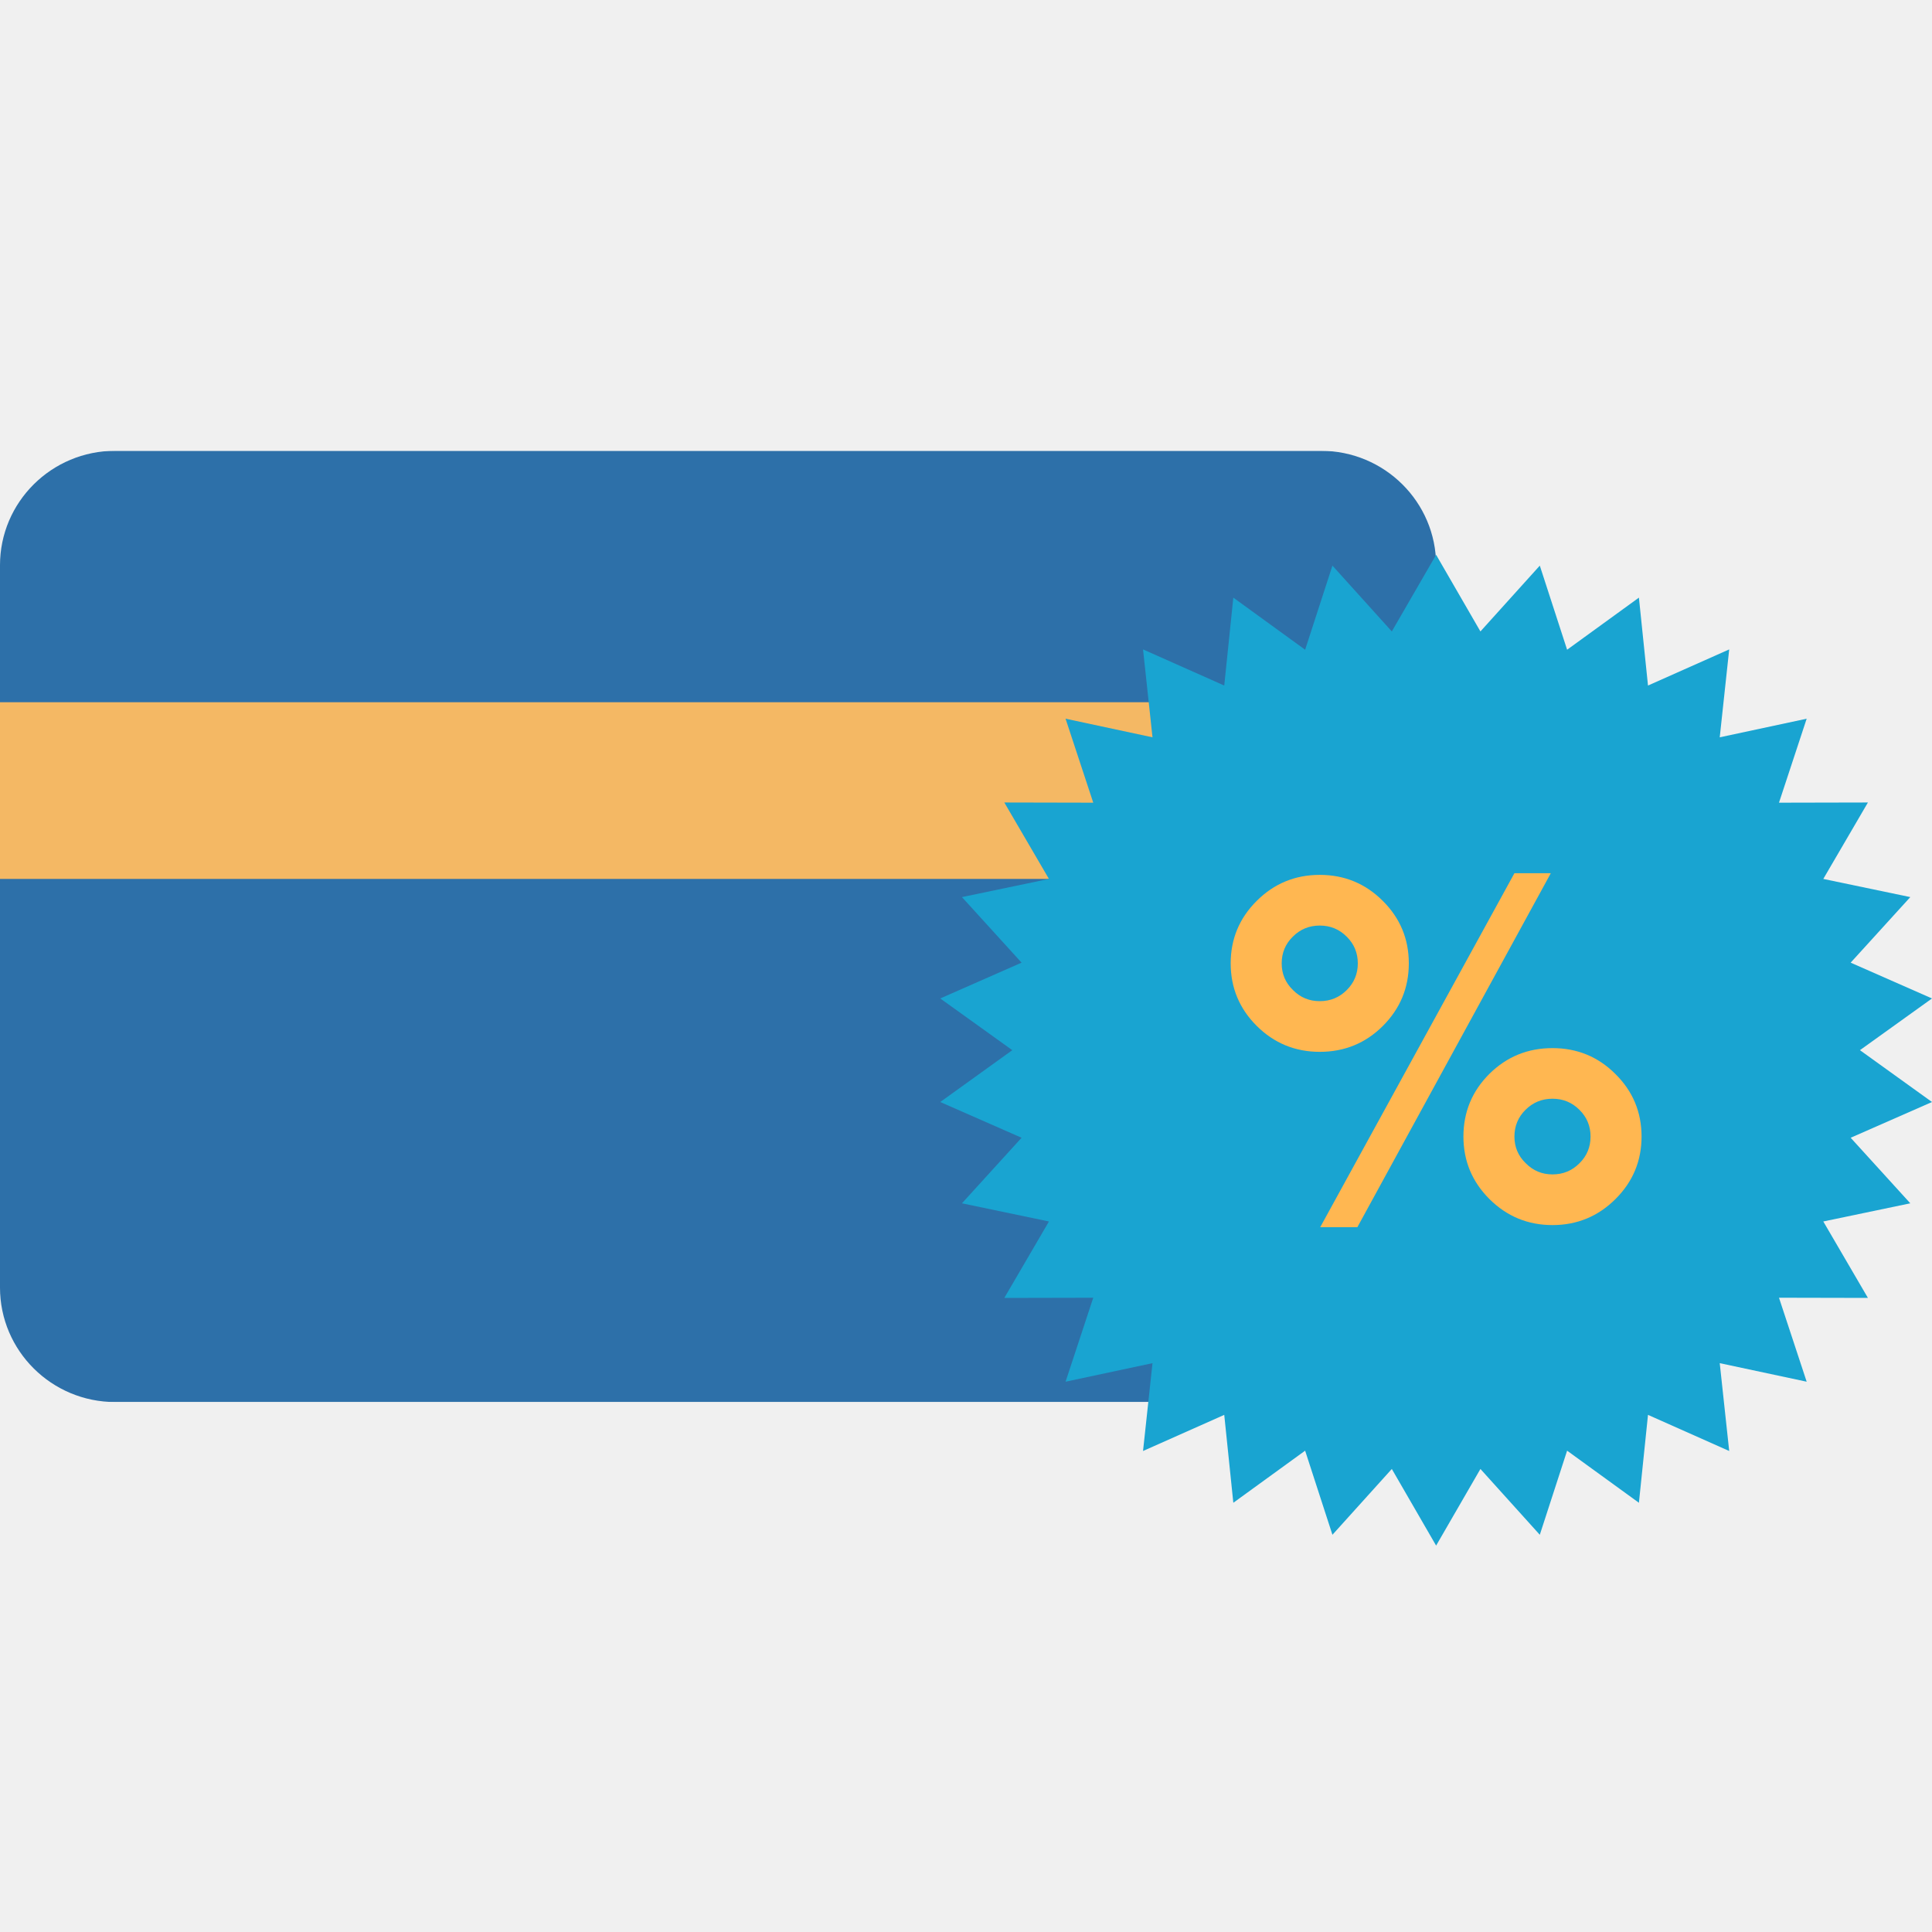
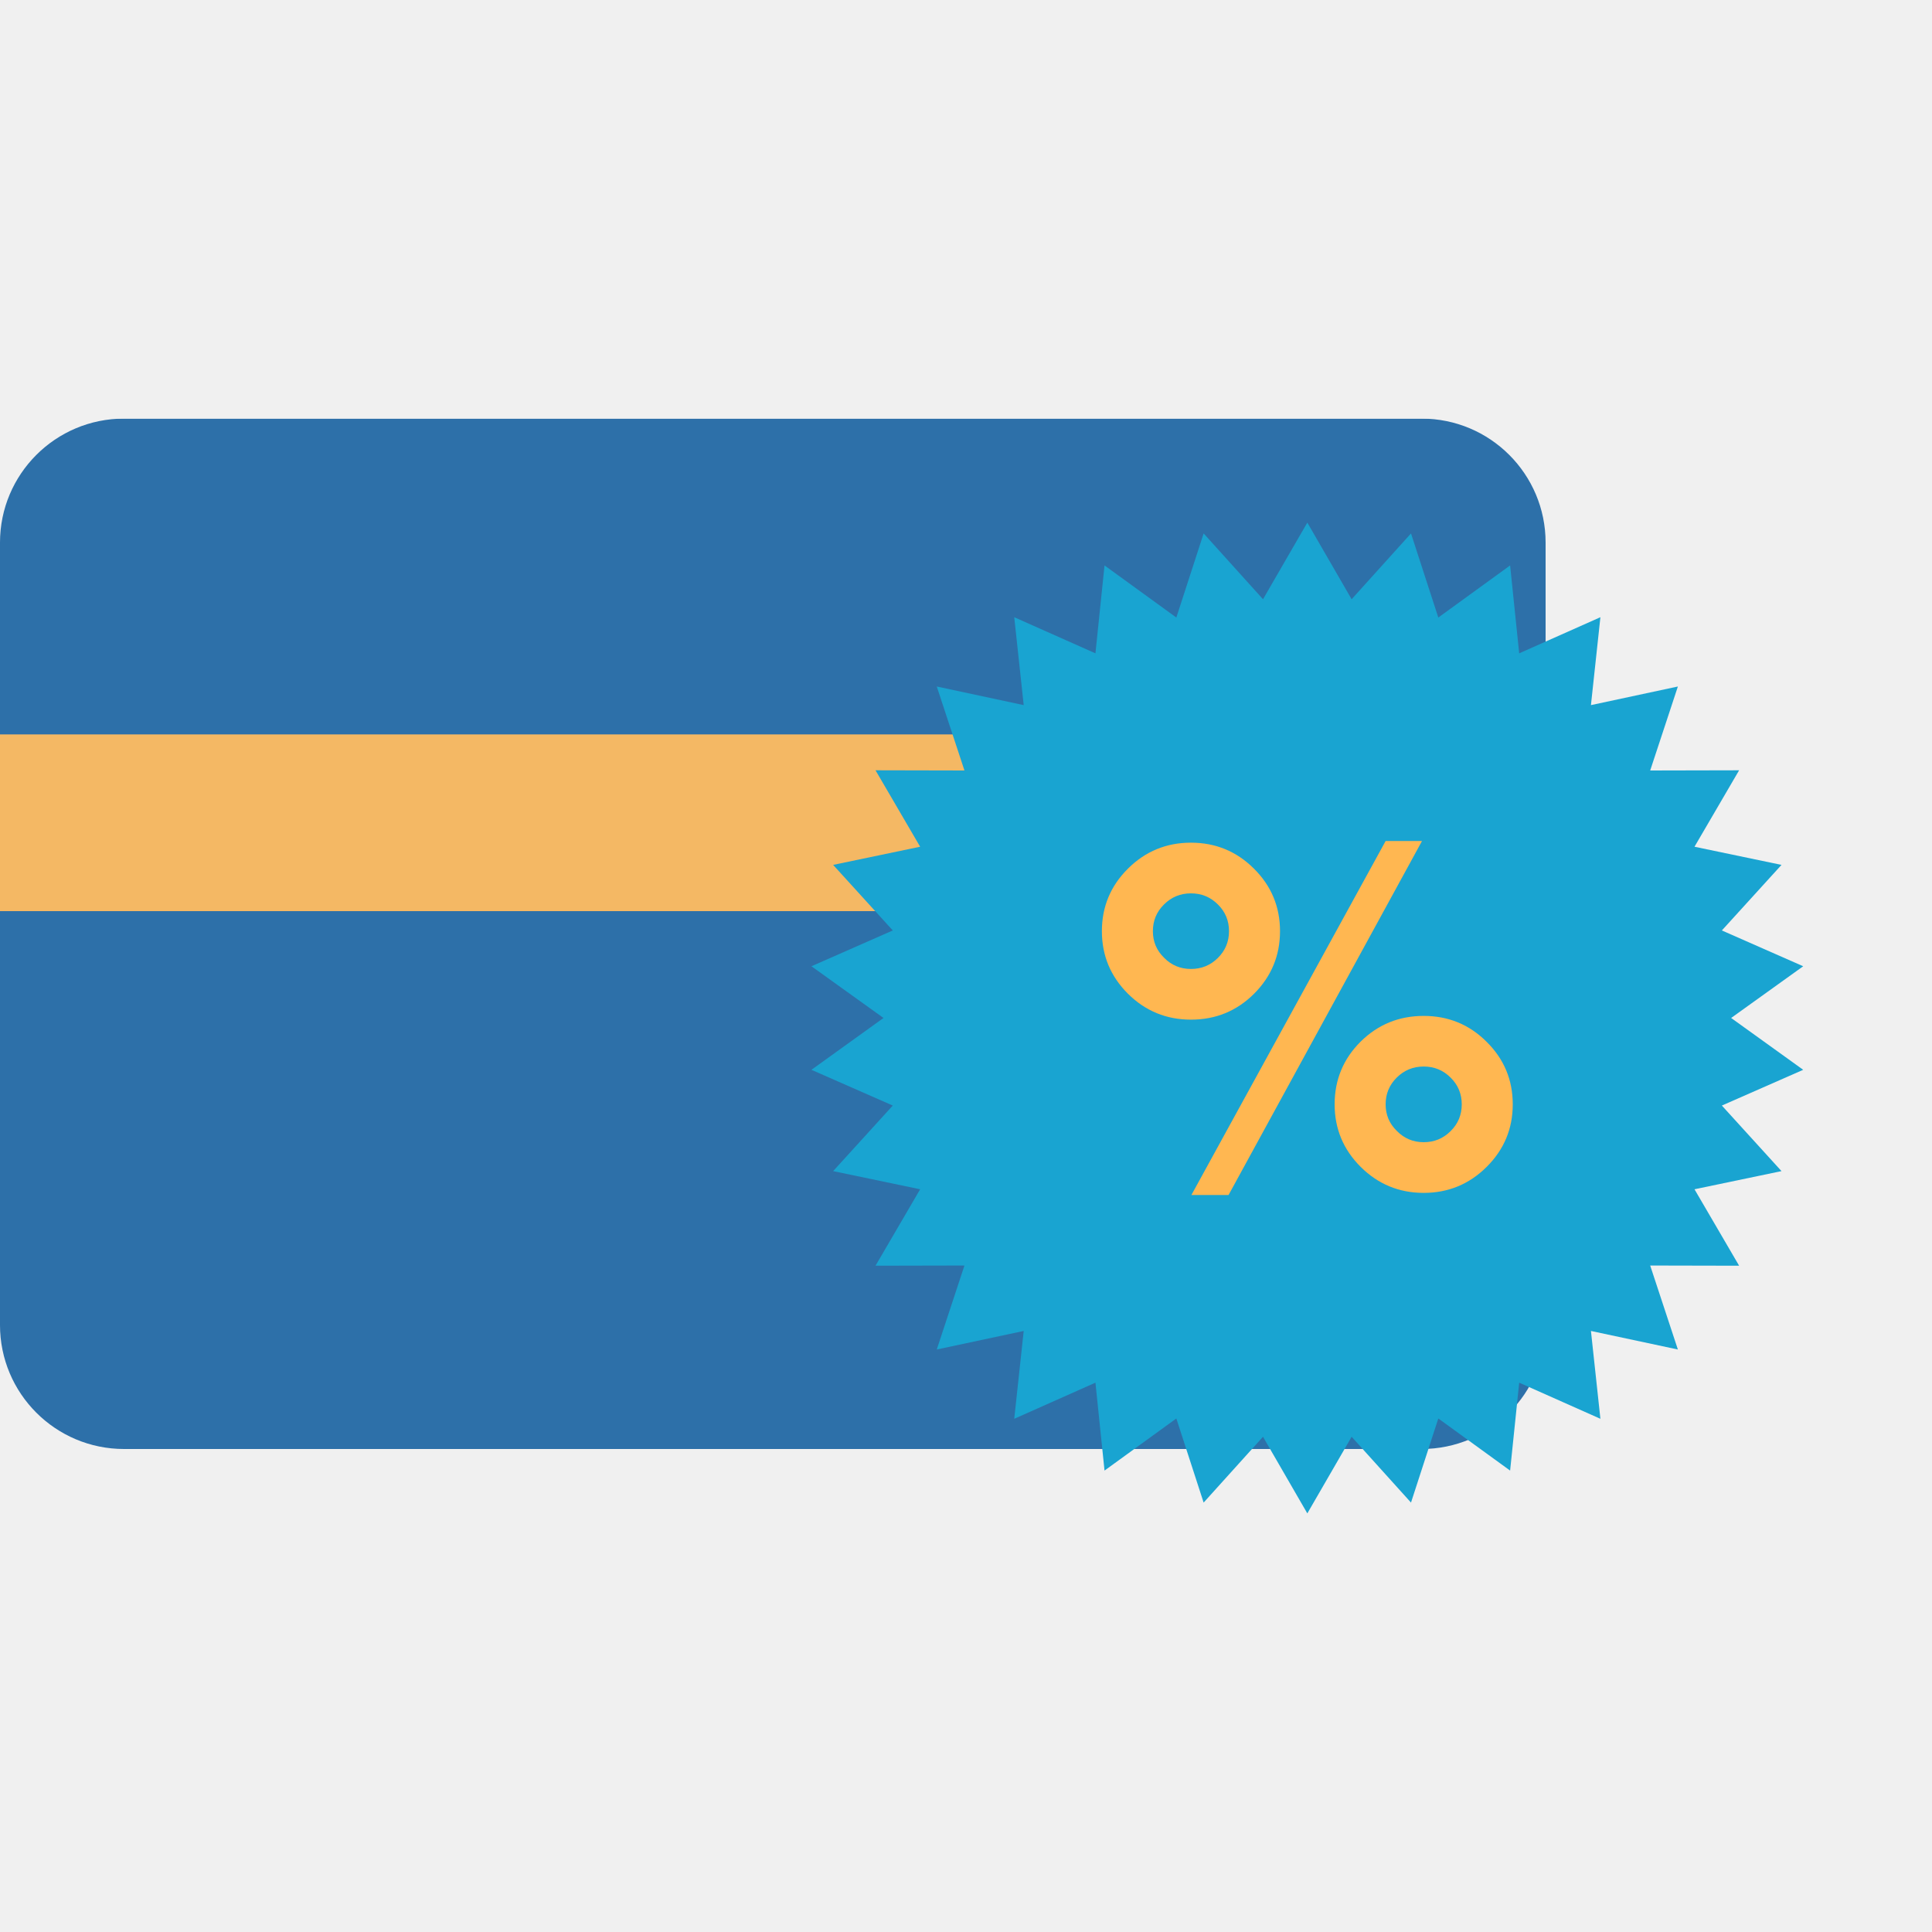
<svg xmlns="http://www.w3.org/2000/svg" xmlns:xlink="http://www.w3.org/1999/xlink" width="30px" height="30px" viewBox="0 0 30 30" version="1.1">
  <defs>
-     <polygon id="path-1" points="0 0 22.3 0 22.3 14.771 0 14.771" />
-     <polygon id="path-3" points="0 17 30 17 30 0 0 0" />
+     <polygon id="path-1" points="0 0 24 0 24 16 0 16" />
  </defs>
  <g id="Icon_Card-Features-&amp;-Offers" stroke="none" stroke-width="1" fill="none" fill-rule="evenodd">
-     <g id="Group-8" transform="translate(0, 7)">
+     <g id="Group" transform="translate(-0, 6.5)">
      <g id="Group-3">
        <mask id="mask-2" fill="white">
          <use xlink:href="#path-1" />
        </mask>
        <g id="Clip-2" />
-         <path d="M1.79,14.771 C0.801,14.771 -8.94867932e-05,13.974 -8.94867932e-05,12.992 L-8.94867932e-05,1.778 C-8.94867932e-05,0.796 0.801,-3.15862834e-15 1.79,-3.15862834e-15 L20.51,-3.15862834e-15 C21.499,-3.15862834e-15 22.3,0.796 22.3,1.778 L22.3,12.992 C22.3,13.974 21.499,14.771 20.51,14.771 L1.79,14.771 Z" id="Fill-1" fill="#2D70A9" mask="url(#mask-2)" />
+         <path d="M1.926,16 C0.862,16 -9.63085727e-05,15.138 -9.63085727e-05,14.074 L-9.63085727e-05,1.926 C-9.63085727e-05,0.862 0.862,-3.42151978e-15 1.926,-3.42151978e-15 L22.074,-3.42151978e-15 C23.138,-3.42151978e-15 24,0.862 24,1.926 L24,14.074 C24,15.138 23.138,16 22.074,16 L1.926,16 Z" id="Fill-1" fill="#2D70A9" mask="url(#mask-2)" />
      </g>
-       <mask id="mask-4" fill="white">
-         <use xlink:href="#path-3" />
-       </mask>
-       <g id="Clip-5" />
-       <polygon id="Fill-4" fill="#F4B864" mask="url(#mask-4)" points="0 6.648 22.3 6.648 22.3 3.904 0 3.904" />
-       <polygon id="Fill-6" fill="#19A4D1" mask="url(#mask-4)" points="22.3 1.615 22.988 2.805 23.91 1.783 24.334 3.089 25.449 2.28 25.59 3.645 26.851 3.084 26.704 4.449 28.054 4.16 27.624 5.464 29.005 5.461 28.312 6.648 29.663 6.93 28.737 7.948 30 8.504 28.881 9.307 30 10.112 28.737 10.667 29.663 11.685 28.312 11.967 29.005 13.154 27.624 13.151 28.054 14.455 26.704 14.167 26.851 15.531 25.59 14.97 25.449 16.335 24.334 15.526 23.91 16.832 22.988 15.81 22.3 17 21.612 15.81 20.69 16.832 20.266 15.526 19.151 16.335 19.01 14.97 17.749 15.531 17.896 14.167 16.546 14.455 16.976 13.151 15.595 13.154 16.288 11.967 14.937 11.685 15.863 10.667 14.6 10.112 15.719 9.307 14.6 8.504 15.863 7.948 14.937 6.93 16.288 6.648 15.595 5.461 16.976 5.464 16.546 4.16 17.896 4.449 17.749 3.084 19.01 3.645 19.151 2.28 20.266 3.089 20.69 1.783 21.612 2.805" />
-       <path d="M23.691,11.062 C23.805,11.178 23.943,11.236 24.107,11.236 C24.271,11.236 24.41,11.179 24.525,11.064 C24.641,10.95 24.698,10.811 24.698,10.648 C24.698,10.486 24.641,10.347 24.525,10.233 C24.41,10.118 24.271,10.061 24.107,10.061 C23.943,10.061 23.804,10.118 23.688,10.233 C23.573,10.347 23.516,10.486 23.516,10.648 C23.516,10.811 23.574,10.949 23.691,11.062 L23.691,11.062 Z M22.724,10.648 C22.724,10.267 22.859,9.941 23.129,9.673 C23.399,9.407 23.725,9.275 24.107,9.275 C24.488,9.275 24.815,9.408 25.084,9.677 C25.355,9.945 25.49,10.269 25.49,10.648 C25.49,11.027 25.355,11.351 25.084,11.62 C24.815,11.888 24.488,12.023 24.107,12.023 C23.725,12.023 23.399,11.888 23.129,11.62 C22.859,11.351 22.724,11.027 22.724,10.648 L22.724,10.648 Z M21.077,12.056 L20.5,12.056 L23.516,6.559 L24.081,6.559 L21.077,12.056 Z M20.077,8.373 C20.191,8.489 20.33,8.546 20.493,8.546 C20.657,8.546 20.796,8.489 20.911,8.375 C21.027,8.26 21.084,8.122 21.084,7.959 C21.084,7.797 21.027,7.658 20.911,7.544 C20.796,7.429 20.657,7.372 20.493,7.372 C20.33,7.372 20.19,7.429 20.075,7.544 C19.959,7.658 19.902,7.797 19.902,7.959 C19.902,8.122 19.96,8.26 20.077,8.373 L20.077,8.373 Z M19.515,8.931 C19.245,8.662 19.11,8.338 19.11,7.959 C19.11,7.58 19.245,7.256 19.515,6.988 C19.785,6.719 20.112,6.585 20.493,6.585 C20.875,6.585 21.201,6.719 21.471,6.988 C21.741,7.256 21.876,7.58 21.876,7.959 C21.876,8.338 21.742,8.662 21.473,8.931 C21.204,9.199 20.877,9.333 20.493,9.333 C20.112,9.333 19.785,9.199 19.515,8.931 L19.515,8.931 Z" id="Fill-7" fill="#FFB751" mask="url(#mask-4)" />
+       <polygon id="Fill-4" fill="#F4B864" points="0 7.648 22.3 7.648 22.3 4.904 0 4.904" />
+       <polygon id="Fill-6" fill="#19A4D1" points="20.3 1.615 20.988 2.805 21.91 1.783 22.334 3.089 23.449 2.28 23.59 3.645 24.851 3.084 24.704 4.449 26.054 4.16 25.624 5.464 27.005 5.461 26.312 6.648 27.663 6.93 26.737 7.948 28 8.504 26.881 9.307 28 10.112 26.737 10.667 27.663 11.685 26.312 11.967 27.005 13.154 25.624 13.151 26.054 14.455 24.704 14.167 24.851 15.531 23.59 14.97 23.449 16.335 22.334 15.526 21.91 16.832 20.988 15.81 20.3 17 19.612 15.81 18.69 16.832 18.266 15.526 17.151 16.335 17.01 14.97 15.749 15.531 15.896 14.167 14.546 14.455 14.976 13.151 13.595 13.154 14.288 11.967 12.937 11.685 13.863 10.667 12.6 10.112 13.719 9.307 12.6 8.504 13.863 7.948 12.937 6.93 14.288 6.648 13.595 5.461 14.976 5.464 14.546 4.16 15.896 4.449 15.749 3.084 17.01 3.645 17.151 2.28 18.266 3.089 18.69 1.783 19.612 2.805" />
+       <path d="M21.691,11.062 C21.805,11.178 21.943,11.236 22.107,11.236 C22.271,11.236 22.41,11.179 22.525,11.064 C22.641,10.95 22.698,10.811 22.698,10.648 C22.698,10.486 22.641,10.347 22.525,10.233 C22.41,10.118 22.271,10.061 22.107,10.061 C21.943,10.061 21.804,10.118 21.688,10.233 C21.573,10.347 21.516,10.486 21.516,10.648 C21.516,10.811 21.574,10.949 21.691,11.062 L21.691,11.062 Z M20.724,10.648 C20.724,10.267 20.859,9.941 21.129,9.673 C21.399,9.407 21.725,9.275 22.107,9.275 C22.488,9.275 22.815,9.408 23.084,9.677 C23.355,9.945 23.49,10.269 23.49,10.648 C23.49,11.027 23.355,11.351 23.084,11.62 C22.815,11.888 22.488,12.023 22.107,12.023 C21.725,12.023 21.399,11.888 21.129,11.62 C20.859,11.351 20.724,11.027 20.724,10.648 L20.724,10.648 Z M19.077,12.056 L18.5,12.056 L21.516,6.559 L22.081,6.559 L19.077,12.056 Z M18.077,8.373 C18.191,8.489 18.33,8.546 18.493,8.546 C18.657,8.546 18.796,8.489 18.911,8.375 C19.027,8.26 19.084,8.122 19.084,7.959 C19.084,7.797 19.027,7.658 18.911,7.544 C18.796,7.429 18.657,7.372 18.493,7.372 C18.33,7.372 18.19,7.429 18.075,7.544 C17.959,7.658 17.902,7.797 17.902,7.959 C17.902,8.122 17.96,8.26 18.077,8.373 L18.077,8.373 Z M17.515,8.931 C17.245,8.662 17.11,8.338 17.11,7.959 C17.11,7.58 17.245,7.256 17.515,6.988 C17.785,6.719 18.112,6.585 18.493,6.585 C18.875,6.585 19.201,6.719 19.471,6.988 C19.741,7.256 19.876,7.58 19.876,7.959 C19.876,8.338 19.742,8.662 19.473,8.931 C19.204,9.199 18.877,9.333 18.493,9.333 C18.112,9.333 17.785,9.199 17.515,8.931 L17.515,8.931 Z" id="Fill-7" fill="#FFB751" />
    </g>
  </g>
</svg>
